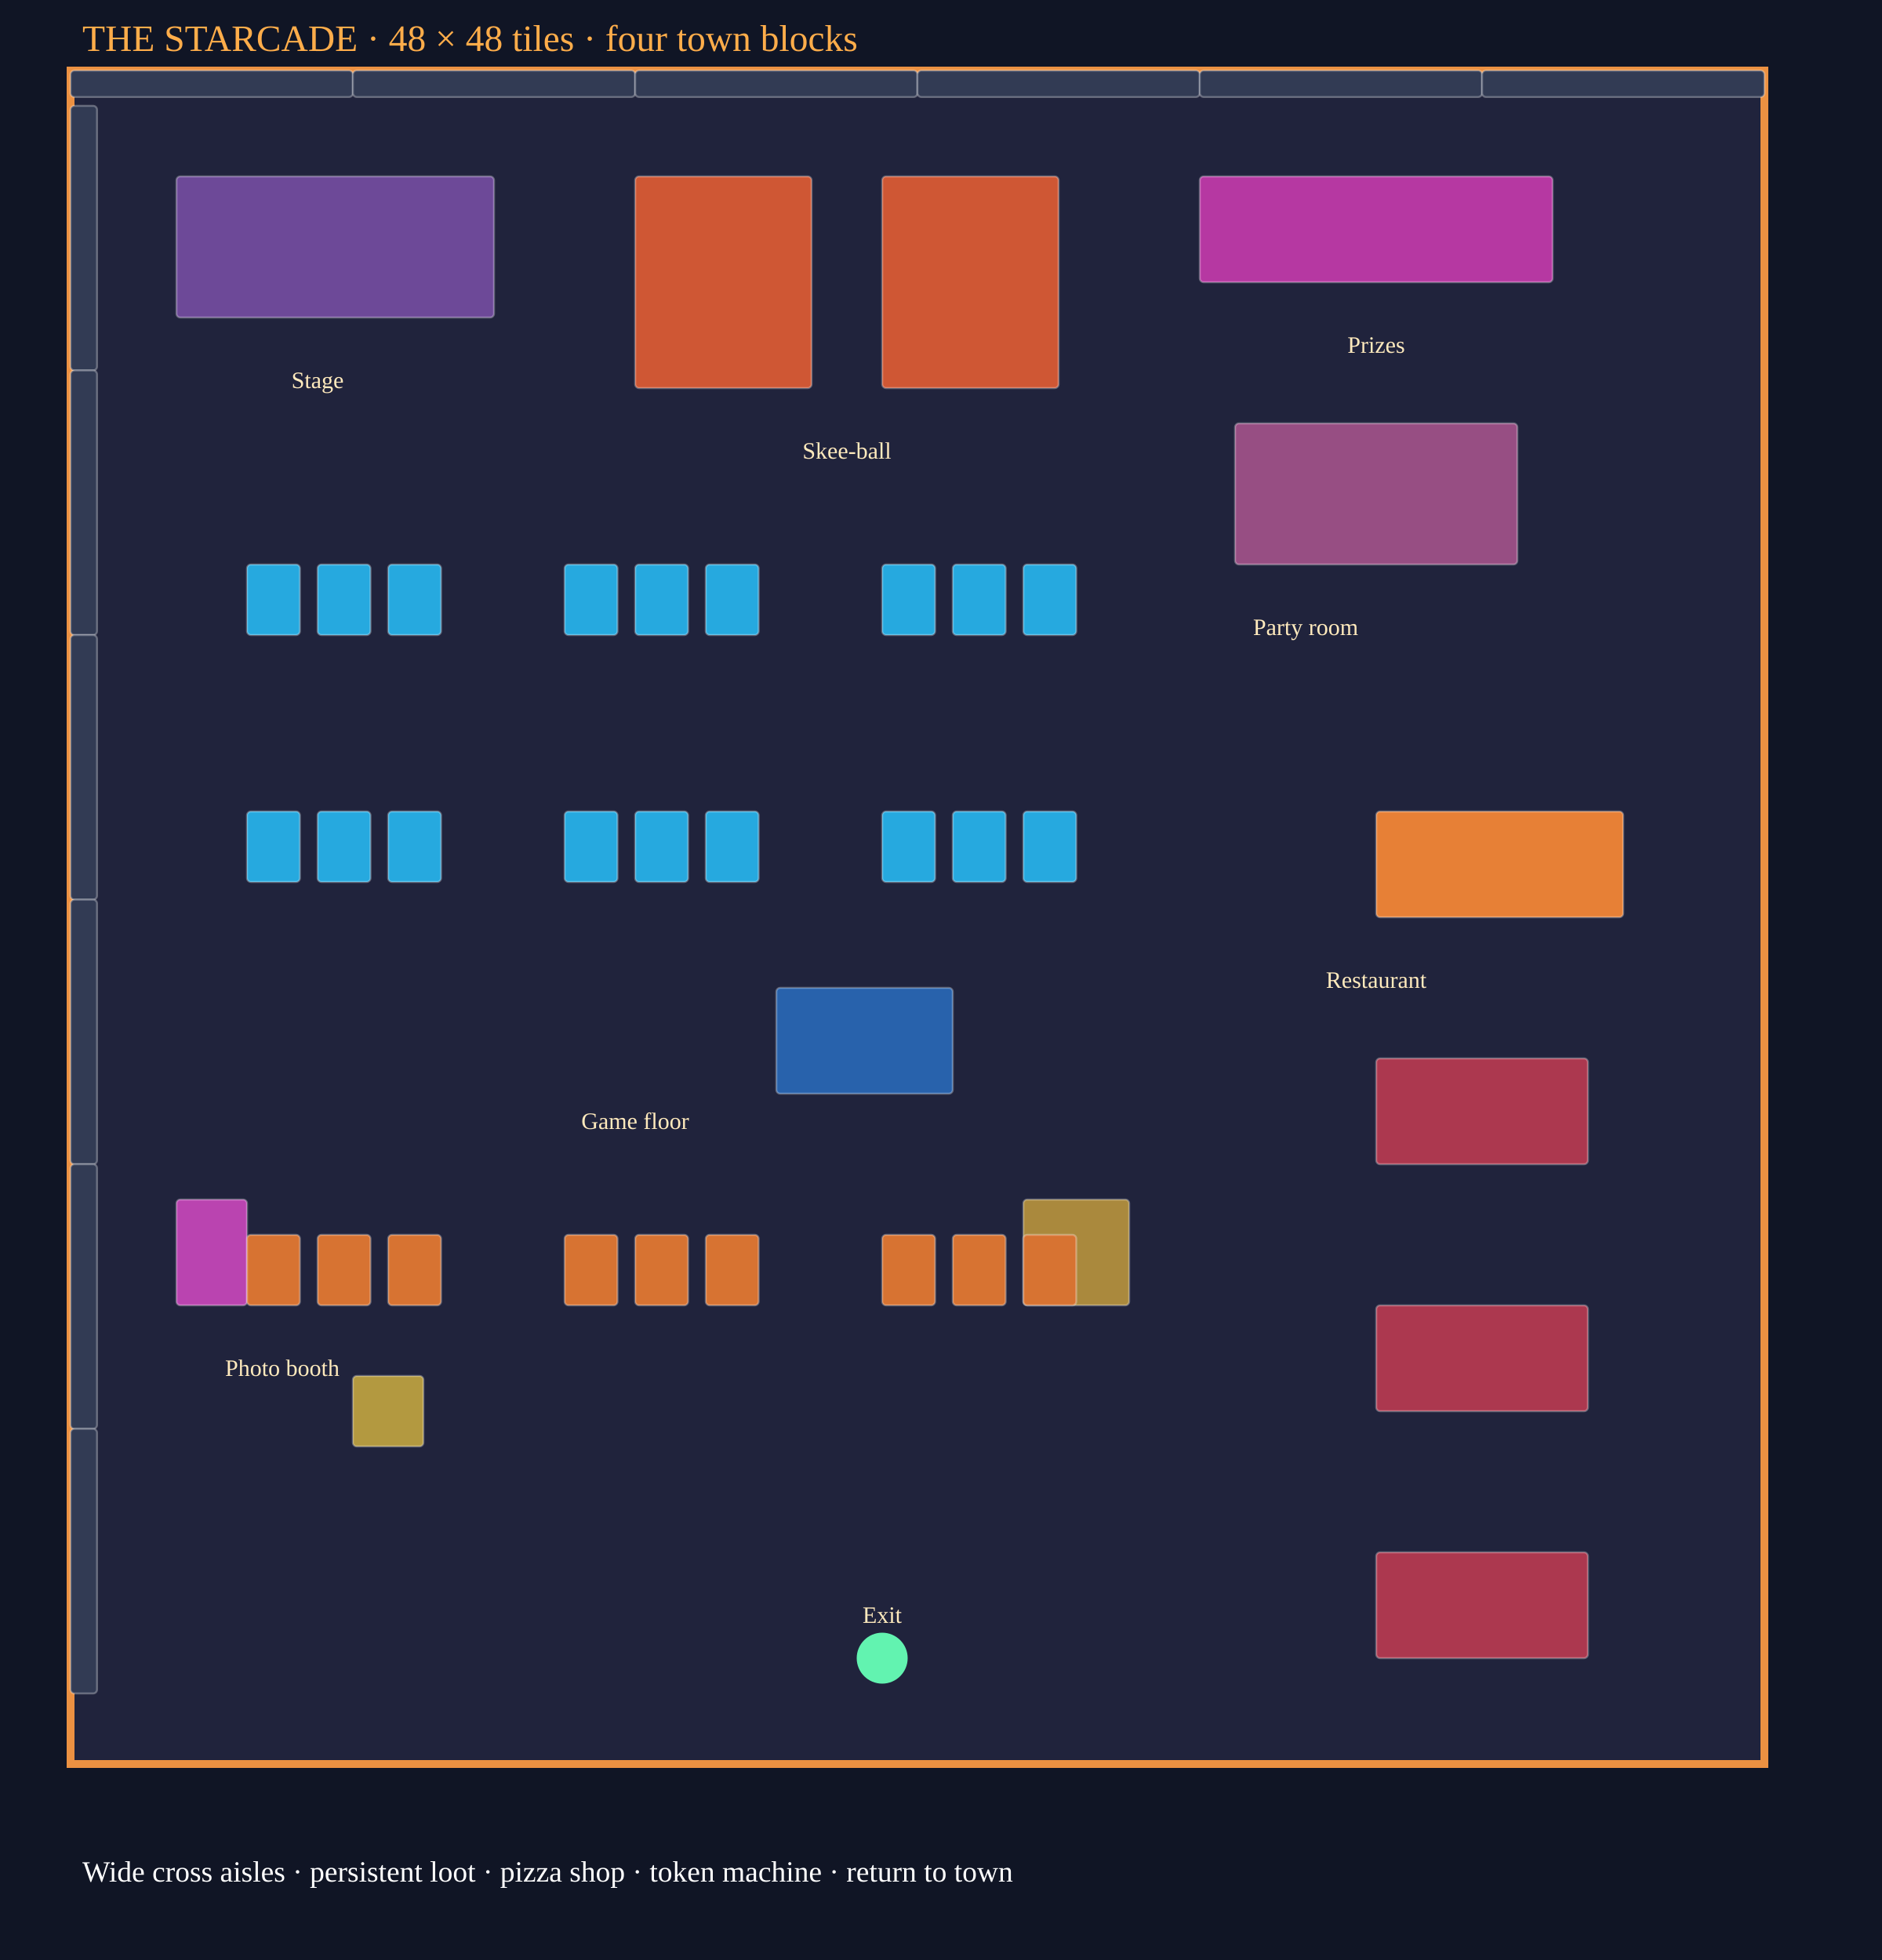
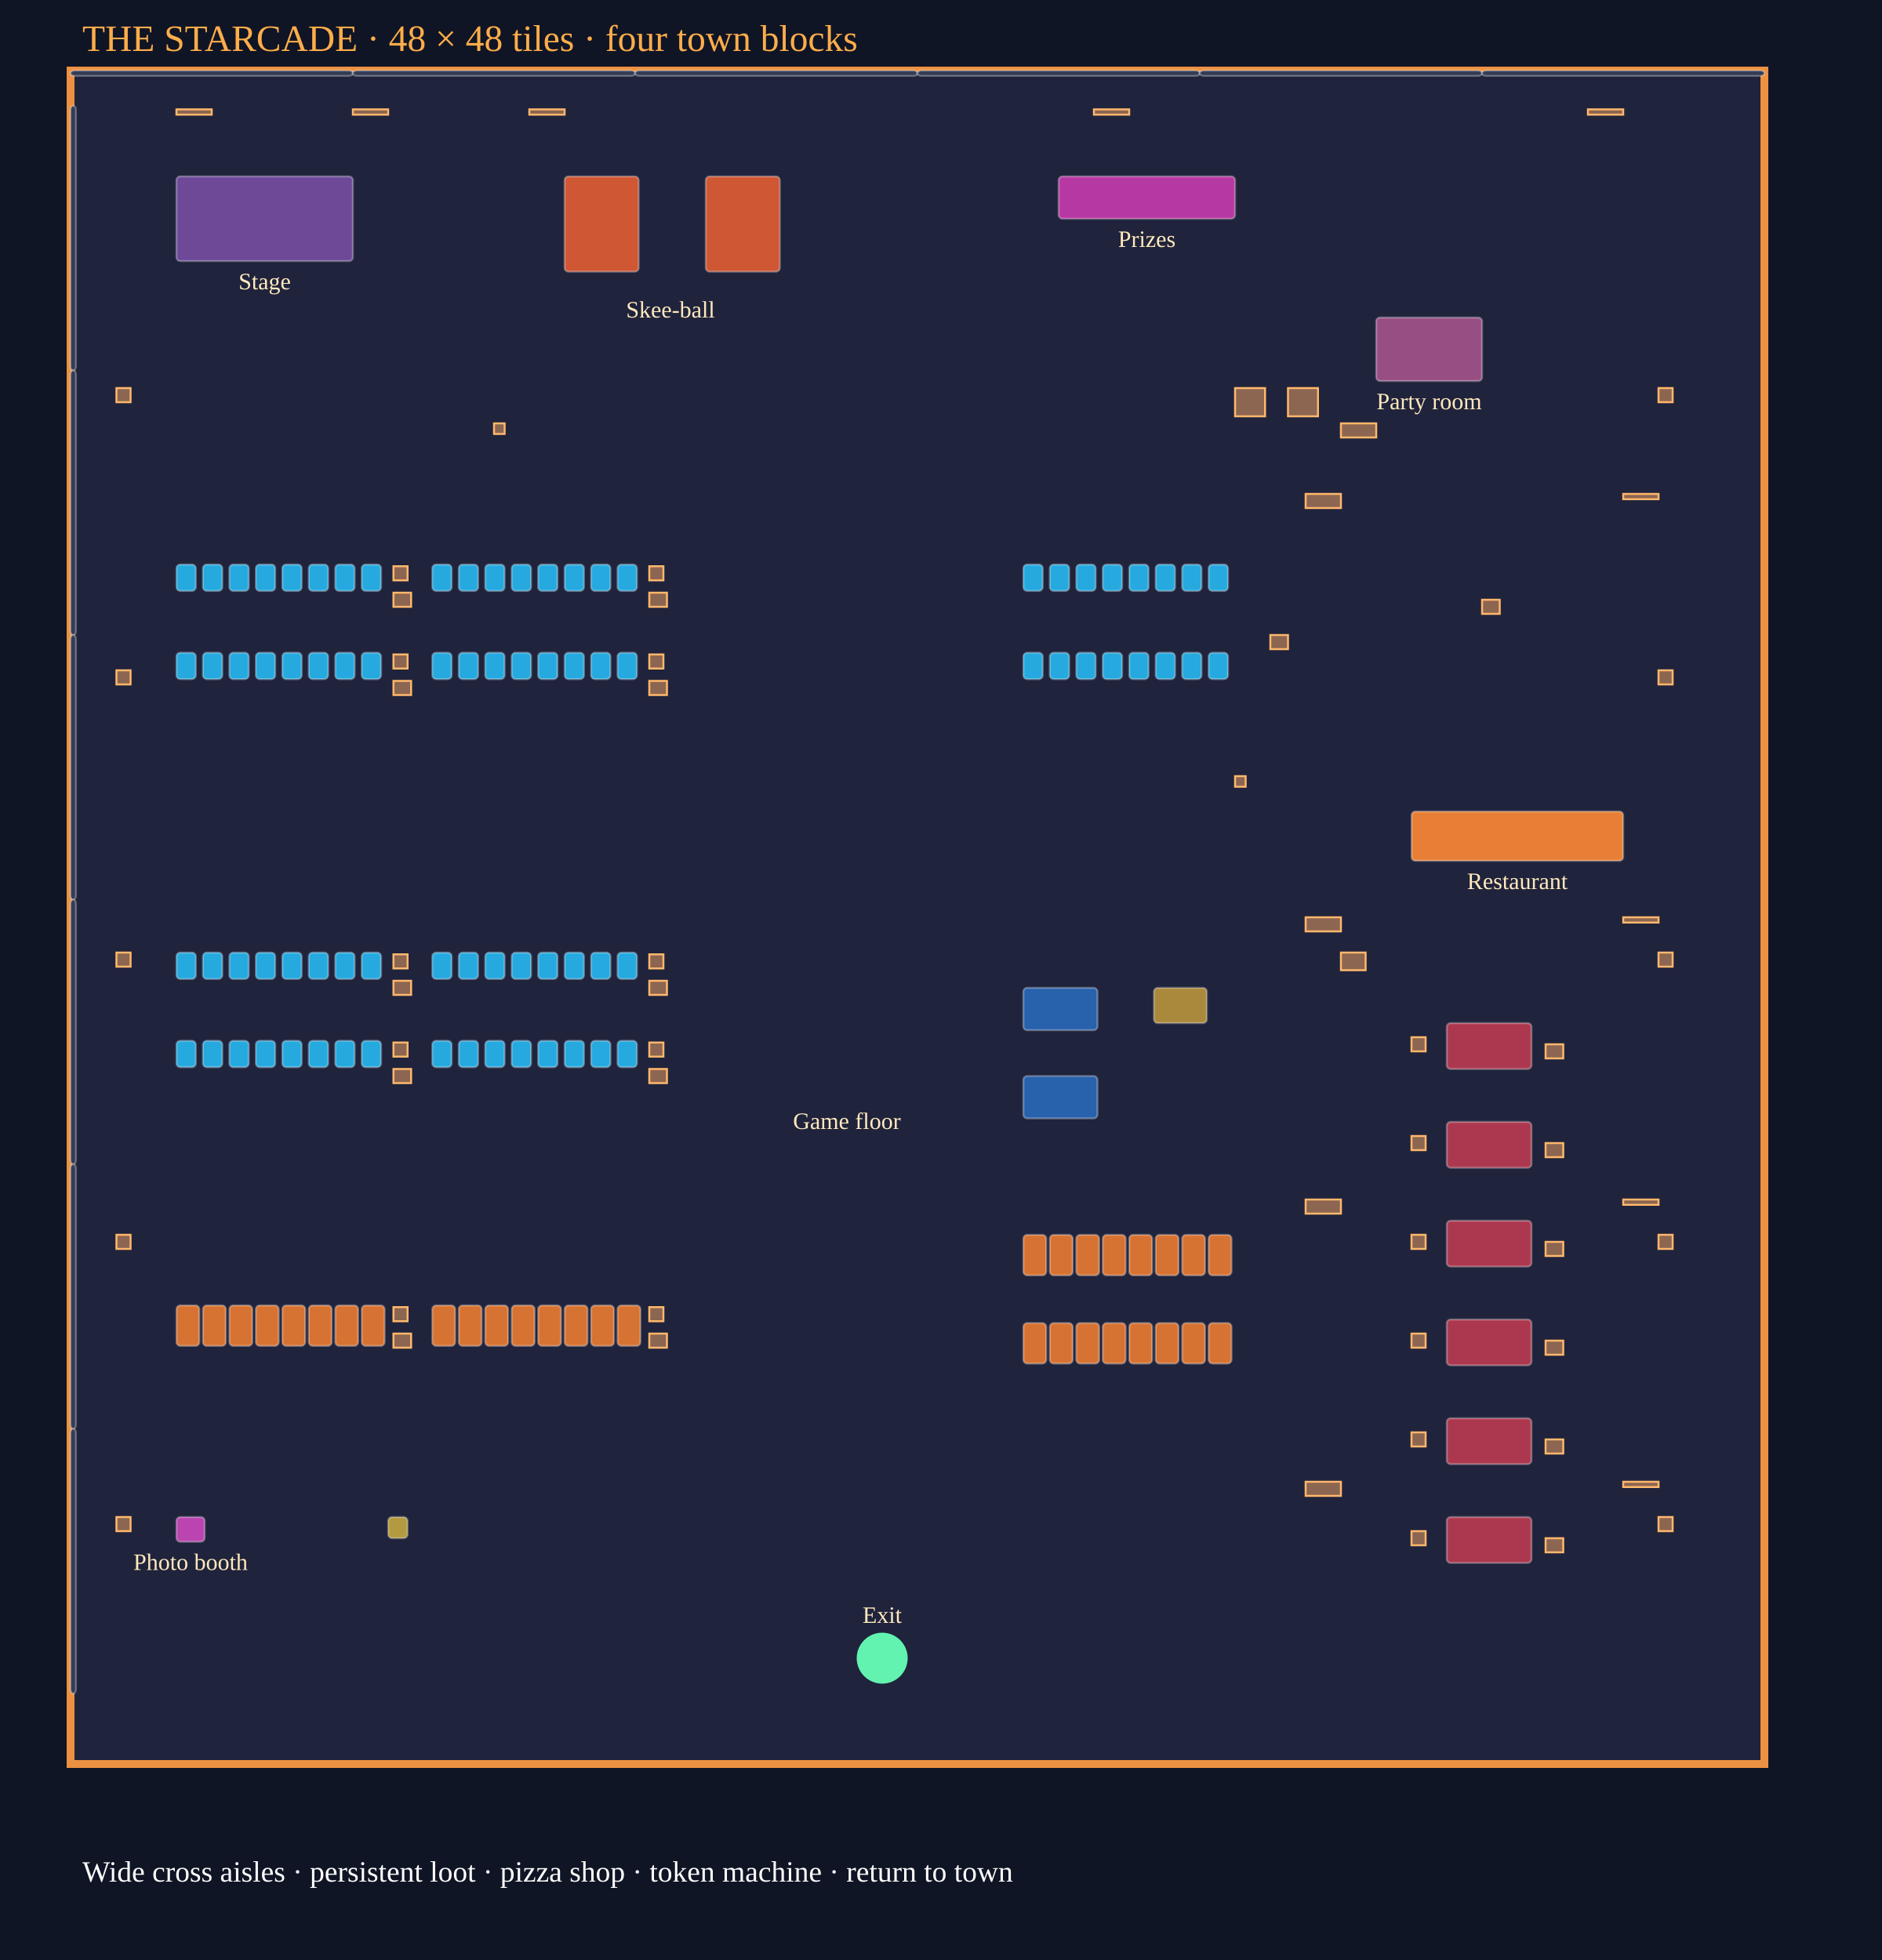
<svg xmlns="http://www.w3.org/2000/svg" width="960" height="1000" viewBox="0 0 960 1000">
  <rect width="960" height="1000" fill="#101525" />
  <text x="42" y="26" fill="#ffad4a" font-size="19">THE STARCADE · 48 × 48 tiles · four town blocks</text>
  <rect x="36" y="36" width="864" height="864" fill="#20233c" stroke="#ec9142" stroke-width="4" />
  <g>
-     <rect x="90" y="90" width="162" height="72" rx="2" fill="#6d4998" stroke="#fff" stroke-opacity=".3" />
-   </g>
-   <g>
-     <rect x="324" y="90" width="90" height="108" rx="2" fill="#cf5734" stroke="#fff" stroke-opacity=".3" />
-   </g>
-   <g>
-     <rect x="450" y="90" width="90" height="108" rx="2" fill="#cf5734" stroke="#fff" stroke-opacity=".3" />
-   </g>
-   <g>
-     <rect x="612" y="90" width="180" height="54" rx="2" fill="#b638a2" stroke="#fff" stroke-opacity=".3" />
-   </g>
-   <g>
-     <rect x="630" y="216" width="144" height="72" rx="2" fill="#974e83" stroke="#fff" stroke-opacity=".3" />
-   </g>
-   <g>
-     <rect x="702" y="414" width="126" height="54" rx="2" fill="#e78036" stroke="#fff" stroke-opacity=".3" />
-   </g>
-   <g>
-     <rect x="90" y="612" width="36" height="54" rx="2" fill="#ba44b0" stroke="#fff" stroke-opacity=".3" />
-   </g>
-   <g>
-     <rect x="180" y="702" width="36" height="36" rx="2" fill="#b39940" stroke="#fff" stroke-opacity=".3" />
-   </g>
-   <g>
-     <rect x="396" y="504" width="90" height="54" rx="2" fill="#2862ac" stroke="#fff" stroke-opacity=".3" />
-   </g>
-   <g>
-     <rect x="522" y="612" width="54" height="54" rx="2" fill="#aa893d" stroke="#fff" stroke-opacity=".3" />
-   </g>
-   <g>
-     <rect x="126" y="288" width="27" height="36" rx="2" fill="#26a9df" stroke="#fff" stroke-opacity=".3" />
-   </g>
-   <g>
-     <rect x="162" y="288" width="27" height="36" rx="2" fill="#26a9df" stroke="#fff" stroke-opacity=".3" />
-   </g>
-   <g>
-     <rect x="198" y="288" width="27" height="36" rx="2" fill="#26a9df" stroke="#fff" stroke-opacity=".3" />
-   </g>
-   <g>
-     <rect x="288" y="288" width="27" height="36" rx="2" fill="#26a9df" stroke="#fff" stroke-opacity=".3" />
-   </g>
-   <g>
-     <rect x="324" y="288" width="27" height="36" rx="2" fill="#26a9df" stroke="#fff" stroke-opacity=".3" />
-   </g>
-   <g>
-     <rect x="360" y="288" width="27" height="36" rx="2" fill="#26a9df" stroke="#fff" stroke-opacity=".3" />
-   </g>
-   <g>
-     <rect x="450" y="288" width="27" height="36" rx="2" fill="#26a9df" stroke="#fff" stroke-opacity=".3" />
-   </g>
-   <g>
-     <rect x="486" y="288" width="27" height="36" rx="2" fill="#26a9df" stroke="#fff" stroke-opacity=".3" />
-   </g>
-   <g>
-     <rect x="522" y="288" width="27" height="36" rx="2" fill="#26a9df" stroke="#fff" stroke-opacity=".3" />
-   </g>
-   <g>
-     <rect x="126" y="414" width="27" height="36" rx="2" fill="#26a9df" stroke="#fff" stroke-opacity=".3" />
-   </g>
-   <g>
-     <rect x="162" y="414" width="27" height="36" rx="2" fill="#26a9df" stroke="#fff" stroke-opacity=".3" />
-   </g>
-   <g>
-     <rect x="198" y="414" width="27" height="36" rx="2" fill="#26a9df" stroke="#fff" stroke-opacity=".3" />
-   </g>
-   <g>
-     <rect x="288" y="414" width="27" height="36" rx="2" fill="#26a9df" stroke="#fff" stroke-opacity=".3" />
-   </g>
-   <g>
-     <rect x="324" y="414" width="27" height="36" rx="2" fill="#26a9df" stroke="#fff" stroke-opacity=".3" />
-   </g>
-   <g>
-     <rect x="360" y="414" width="27" height="36" rx="2" fill="#26a9df" stroke="#fff" stroke-opacity=".3" />
-   </g>
-   <g>
-     <rect x="450" y="414" width="27" height="36" rx="2" fill="#26a9df" stroke="#fff" stroke-opacity=".3" />
-   </g>
-   <g>
-     <rect x="486" y="414" width="27" height="36" rx="2" fill="#26a9df" stroke="#fff" stroke-opacity=".3" />
-   </g>
-   <g>
-     <rect x="522" y="414" width="27" height="36" rx="2" fill="#26a9df" stroke="#fff" stroke-opacity=".3" />
-   </g>
-   <g>
-     <rect x="126" y="630" width="27" height="36" rx="2" fill="#d77332" stroke="#fff" stroke-opacity=".3" />
-   </g>
-   <g>
-     <rect x="162" y="630" width="27" height="36" rx="2" fill="#d77332" stroke="#fff" stroke-opacity=".3" />
-   </g>
-   <g>
-     <rect x="198" y="630" width="27" height="36" rx="2" fill="#d77332" stroke="#fff" stroke-opacity=".3" />
-   </g>
-   <g>
-     <rect x="288" y="630" width="27" height="36" rx="2" fill="#d77332" stroke="#fff" stroke-opacity=".3" />
-   </g>
-   <g>
-     <rect x="324" y="630" width="27" height="36" rx="2" fill="#d77332" stroke="#fff" stroke-opacity=".3" />
-   </g>
-   <g>
-     <rect x="360" y="630" width="27" height="36" rx="2" fill="#d77332" stroke="#fff" stroke-opacity=".3" />
-   </g>
-   <g>
-     <rect x="450" y="630" width="27" height="36" rx="2" fill="#d77332" stroke="#fff" stroke-opacity=".3" />
-   </g>
-   <g>
-     <rect x="486" y="630" width="27" height="36" rx="2" fill="#d77332" stroke="#fff" stroke-opacity=".3" />
-   </g>
-   <g>
-     <rect x="522" y="630" width="27" height="36" rx="2" fill="#d77332" stroke="#fff" stroke-opacity=".3" />
-   </g>
-   <g>
-     <rect x="702" y="540" width="108" height="54" rx="2" fill="#ac384f" stroke="#fff" stroke-opacity=".3" />
-   </g>
-   <g>
-     <rect x="702" y="666" width="108" height="54" rx="2" fill="#ac384f" stroke="#fff" stroke-opacity=".3" />
-   </g>
-   <g>
-     <rect x="702" y="792" width="108" height="54" rx="2" fill="#ac384f" stroke="#fff" stroke-opacity=".3" />
-   </g>
-   <g>
-     <rect x="36" y="36" width="144" height="13.5" rx="2" fill="#323b54" stroke="#fff" stroke-opacity=".3" />
-   </g>
-   <g>
-     <rect x="36" y="54" width="13.5" height="135" rx="2" fill="#323b54" stroke="#fff" stroke-opacity=".3" />
-   </g>
-   <g>
-     <rect x="180" y="36" width="144" height="13.5" rx="2" fill="#323b54" stroke="#fff" stroke-opacity=".3" />
-   </g>
-   <g>
-     <rect x="36" y="189" width="13.5" height="135" rx="2" fill="#323b54" stroke="#fff" stroke-opacity=".3" />
-   </g>
-   <g>
-     <rect x="324" y="36" width="144" height="13.5" rx="2" fill="#323b54" stroke="#fff" stroke-opacity=".3" />
-   </g>
-   <g>
-     <rect x="36" y="324" width="13.5" height="135" rx="2" fill="#323b54" stroke="#fff" stroke-opacity=".3" />
-   </g>
-   <g>
-     <rect x="468" y="36" width="144" height="13.5" rx="2" fill="#323b54" stroke="#fff" stroke-opacity=".3" />
-   </g>
-   <g>
-     <rect x="36" y="459" width="13.5" height="135" rx="2" fill="#323b54" stroke="#fff" stroke-opacity=".3" />
-   </g>
-   <g>
-     <rect x="612" y="36" width="144" height="13.5" rx="2" fill="#323b54" stroke="#fff" stroke-opacity=".3" />
-   </g>
-   <g>
-     <rect x="36" y="594" width="13.5" height="135" rx="2" fill="#323b54" stroke="#fff" stroke-opacity=".3" />
-   </g>
-   <g>
-     <rect x="756" y="36" width="144" height="13.5" rx="2" fill="#323b54" stroke="#fff" stroke-opacity=".3" />
-   </g>
-   <g>
-     <rect x="36" y="729" width="13.5" height="135" rx="2" fill="#323b54" stroke="#fff" stroke-opacity=".3" />
-   </g>
-   <text x="162" y="198" fill="#ffeabd" font-size="12" text-anchor="middle">Stage</text>
-   <text x="432" y="234" fill="#ffeabd" font-size="12" text-anchor="middle">Skee-ball</text>
-   <text x="702" y="180" fill="#ffeabd" font-size="12" text-anchor="middle">Prizes</text>
-   <text x="666" y="324" fill="#ffeabd" font-size="12" text-anchor="middle">Party room</text>
-   <text x="702" y="504" fill="#ffeabd" font-size="12" text-anchor="middle">Restaurant</text>
-   <text x="324" y="576" fill="#ffeabd" font-size="12" text-anchor="middle">Game floor</text>
-   <text x="144" y="702" fill="#ffeabd" font-size="12" text-anchor="middle">Photo booth</text>
+     <rect x="90" y="90" width="90" height="43.2" rx="2" fill="#6d4998" stroke="#fff" stroke-opacity=".3" />
+   </g>
+   <g>
+     <rect x="288" y="90" width="37.8" height="48.6" rx="2" fill="#cf5734" stroke="#fff" stroke-opacity=".3" />
+   </g>
+   <g>
+     <rect x="360" y="90" width="37.8" height="48.6" rx="2" fill="#cf5734" stroke="#fff" stroke-opacity=".3" />
+   </g>
+   <g>
+     <rect x="540" y="90" width="90" height="21.6" rx="2" fill="#b638a2" stroke="#fff" stroke-opacity=".3" />
+   </g>
+   <g>
+     <rect x="702" y="162" width="54" height="32.4" rx="2" fill="#974e83" stroke="#fff" stroke-opacity=".3" />
+   </g>
+   <g>
+     <rect x="720" y="414" width="108" height="25.2" rx="2" fill="#e78036" stroke="#fff" stroke-opacity=".3" />
+   </g>
+   <g>
+     <rect x="90" y="774" width="14.4" height="12.6" rx="2" fill="#ba44b0" stroke="#fff" stroke-opacity=".3" />
+   </g>
+   <g>
+     <rect x="198" y="774" width="9.9" height="10.8" rx="2" fill="#b39940" stroke="#fff" stroke-opacity=".3" />
+   </g>
+   <g>
+     <rect x="522" y="504" width="37.8" height="21.6" rx="2" fill="#2862ac" stroke="#fff" stroke-opacity=".3" />
+   </g>
+   <g>
+     <rect x="522" y="549" width="37.8" height="21.6" rx="2" fill="#2862ac" stroke="#fff" stroke-opacity=".3" />
+   </g>
+   <g>
+     <rect x="588.6" y="504" width="27" height="18" rx="2" fill="#aa893d" stroke="#fff" stroke-opacity=".3" />
+   </g>
+   <g>
+     <rect x="90" y="288" width="9.9" height="13.5" rx="2" fill="#26a9df" stroke="#fff" stroke-opacity=".3" />
+   </g>
+   <g>
+     <rect x="103.5" y="288" width="9.9" height="13.5" rx="2" fill="#26a9df" stroke="#fff" stroke-opacity=".3" />
+   </g>
+   <g>
+     <rect x="117" y="288" width="9.9" height="13.5" rx="2" fill="#26a9df" stroke="#fff" stroke-opacity=".3" />
+   </g>
+   <g>
+     <rect x="130.5" y="288" width="9.9" height="13.5" rx="2" fill="#26a9df" stroke="#fff" stroke-opacity=".3" />
+   </g>
+   <g>
+     <rect x="144" y="288" width="9.9" height="13.5" rx="2" fill="#26a9df" stroke="#fff" stroke-opacity=".3" />
+   </g>
+   <g>
+     <rect x="157.5" y="288" width="9.9" height="13.5" rx="2" fill="#26a9df" stroke="#fff" stroke-opacity=".3" />
+   </g>
+   <g>
+     <rect x="171" y="288" width="9.9" height="13.5" rx="2" fill="#26a9df" stroke="#fff" stroke-opacity=".3" />
+   </g>
+   <g>
+     <rect x="184.5" y="288" width="9.9" height="13.5" rx="2" fill="#26a9df" stroke="#fff" stroke-opacity=".3" />
+   </g>
+   <g>
+     <rect x="220.5" y="288" width="9.9" height="13.5" rx="2" fill="#26a9df" stroke="#fff" stroke-opacity=".3" />
+   </g>
+   <g>
+     <rect x="234" y="288" width="9.9" height="13.5" rx="2" fill="#26a9df" stroke="#fff" stroke-opacity=".3" />
+   </g>
+   <g>
+     <rect x="247.5" y="288" width="9.9" height="13.5" rx="2" fill="#26a9df" stroke="#fff" stroke-opacity=".3" />
+   </g>
+   <g>
+     <rect x="261" y="288" width="9.9" height="13.5" rx="2" fill="#26a9df" stroke="#fff" stroke-opacity=".3" />
+   </g>
+   <g>
+     <rect x="274.5" y="288" width="9.9" height="13.5" rx="2" fill="#26a9df" stroke="#fff" stroke-opacity=".3" />
+   </g>
+   <g>
+     <rect x="288" y="288" width="9.9" height="13.5" rx="2" fill="#26a9df" stroke="#fff" stroke-opacity=".3" />
+   </g>
+   <g>
+     <rect x="301.5" y="288" width="9.9" height="13.5" rx="2" fill="#26a9df" stroke="#fff" stroke-opacity=".3" />
+   </g>
+   <g>
+     <rect x="315" y="288" width="9.9" height="13.5" rx="2" fill="#26a9df" stroke="#fff" stroke-opacity=".3" />
+   </g>
+   <g>
+     <rect x="90" y="333" width="9.9" height="13.5" rx="2" fill="#26a9df" stroke="#fff" stroke-opacity=".3" />
+   </g>
+   <g>
+     <rect x="103.5" y="333" width="9.9" height="13.5" rx="2" fill="#26a9df" stroke="#fff" stroke-opacity=".3" />
+   </g>
+   <g>
+     <rect x="117" y="333" width="9.9" height="13.5" rx="2" fill="#26a9df" stroke="#fff" stroke-opacity=".3" />
+   </g>
+   <g>
+     <rect x="130.5" y="333" width="9.9" height="13.5" rx="2" fill="#26a9df" stroke="#fff" stroke-opacity=".3" />
+   </g>
+   <g>
+     <rect x="144" y="333" width="9.9" height="13.5" rx="2" fill="#26a9df" stroke="#fff" stroke-opacity=".3" />
+   </g>
+   <g>
+     <rect x="157.5" y="333" width="9.9" height="13.5" rx="2" fill="#26a9df" stroke="#fff" stroke-opacity=".3" />
+   </g>
+   <g>
+     <rect x="171" y="333" width="9.9" height="13.5" rx="2" fill="#26a9df" stroke="#fff" stroke-opacity=".3" />
+   </g>
+   <g>
+     <rect x="184.5" y="333" width="9.9" height="13.5" rx="2" fill="#26a9df" stroke="#fff" stroke-opacity=".3" />
+   </g>
+   <g>
+     <rect x="220.5" y="333" width="9.9" height="13.5" rx="2" fill="#26a9df" stroke="#fff" stroke-opacity=".3" />
+   </g>
+   <g>
+     <rect x="234" y="333" width="9.9" height="13.5" rx="2" fill="#26a9df" stroke="#fff" stroke-opacity=".3" />
+   </g>
+   <g>
+     <rect x="247.5" y="333" width="9.9" height="13.5" rx="2" fill="#26a9df" stroke="#fff" stroke-opacity=".3" />
+   </g>
+   <g>
+     <rect x="261" y="333" width="9.9" height="13.5" rx="2" fill="#26a9df" stroke="#fff" stroke-opacity=".3" />
+   </g>
+   <g>
+     <rect x="274.5" y="333" width="9.9" height="13.5" rx="2" fill="#26a9df" stroke="#fff" stroke-opacity=".3" />
+   </g>
+   <g>
+     <rect x="288" y="333" width="9.9" height="13.5" rx="2" fill="#26a9df" stroke="#fff" stroke-opacity=".3" />
+   </g>
+   <g>
+     <rect x="301.5" y="333" width="9.9" height="13.5" rx="2" fill="#26a9df" stroke="#fff" stroke-opacity=".3" />
+   </g>
+   <g>
+     <rect x="315" y="333" width="9.9" height="13.5" rx="2" fill="#26a9df" stroke="#fff" stroke-opacity=".3" />
+   </g>
+   <g>
+     <rect x="90" y="486" width="9.9" height="13.5" rx="2" fill="#26a9df" stroke="#fff" stroke-opacity=".3" />
+   </g>
+   <g>
+     <rect x="103.5" y="486" width="9.9" height="13.5" rx="2" fill="#26a9df" stroke="#fff" stroke-opacity=".3" />
+   </g>
+   <g>
+     <rect x="117" y="486" width="9.9" height="13.5" rx="2" fill="#26a9df" stroke="#fff" stroke-opacity=".3" />
+   </g>
+   <g>
+     <rect x="130.5" y="486" width="9.9" height="13.5" rx="2" fill="#26a9df" stroke="#fff" stroke-opacity=".3" />
+   </g>
+   <g>
+     <rect x="144" y="486" width="9.9" height="13.5" rx="2" fill="#26a9df" stroke="#fff" stroke-opacity=".3" />
+   </g>
+   <g>
+     <rect x="157.5" y="486" width="9.9" height="13.5" rx="2" fill="#26a9df" stroke="#fff" stroke-opacity=".3" />
+   </g>
+   <g>
+     <rect x="171" y="486" width="9.9" height="13.5" rx="2" fill="#26a9df" stroke="#fff" stroke-opacity=".3" />
+   </g>
+   <g>
+     <rect x="184.5" y="486" width="9.9" height="13.5" rx="2" fill="#26a9df" stroke="#fff" stroke-opacity=".3" />
+   </g>
+   <g>
+     <rect x="220.5" y="486" width="9.9" height="13.5" rx="2" fill="#26a9df" stroke="#fff" stroke-opacity=".3" />
+   </g>
+   <g>
+     <rect x="234" y="486" width="9.9" height="13.5" rx="2" fill="#26a9df" stroke="#fff" stroke-opacity=".3" />
+   </g>
+   <g>
+     <rect x="247.5" y="486" width="9.9" height="13.5" rx="2" fill="#26a9df" stroke="#fff" stroke-opacity=".3" />
+   </g>
+   <g>
+     <rect x="261" y="486" width="9.9" height="13.5" rx="2" fill="#26a9df" stroke="#fff" stroke-opacity=".3" />
+   </g>
+   <g>
+     <rect x="274.5" y="486" width="9.9" height="13.5" rx="2" fill="#26a9df" stroke="#fff" stroke-opacity=".3" />
+   </g>
+   <g>
+     <rect x="288" y="486" width="9.9" height="13.5" rx="2" fill="#26a9df" stroke="#fff" stroke-opacity=".3" />
+   </g>
+   <g>
+     <rect x="301.5" y="486" width="9.9" height="13.5" rx="2" fill="#26a9df" stroke="#fff" stroke-opacity=".3" />
+   </g>
+   <g>
+     <rect x="315" y="486" width="9.9" height="13.5" rx="2" fill="#26a9df" stroke="#fff" stroke-opacity=".3" />
+   </g>
+   <g>
+     <rect x="90" y="531" width="9.9" height="13.5" rx="2" fill="#26a9df" stroke="#fff" stroke-opacity=".3" />
+   </g>
+   <g>
+     <rect x="103.5" y="531" width="9.9" height="13.5" rx="2" fill="#26a9df" stroke="#fff" stroke-opacity=".3" />
+   </g>
+   <g>
+     <rect x="117" y="531" width="9.9" height="13.5" rx="2" fill="#26a9df" stroke="#fff" stroke-opacity=".3" />
+   </g>
+   <g>
+     <rect x="130.5" y="531" width="9.9" height="13.5" rx="2" fill="#26a9df" stroke="#fff" stroke-opacity=".3" />
+   </g>
+   <g>
+     <rect x="144" y="531" width="9.9" height="13.5" rx="2" fill="#26a9df" stroke="#fff" stroke-opacity=".3" />
+   </g>
+   <g>
+     <rect x="157.5" y="531" width="9.9" height="13.5" rx="2" fill="#26a9df" stroke="#fff" stroke-opacity=".3" />
+   </g>
+   <g>
+     <rect x="171" y="531" width="9.9" height="13.5" rx="2" fill="#26a9df" stroke="#fff" stroke-opacity=".3" />
+   </g>
+   <g>
+     <rect x="184.5" y="531" width="9.9" height="13.5" rx="2" fill="#26a9df" stroke="#fff" stroke-opacity=".3" />
+   </g>
+   <g>
+     <rect x="220.5" y="531" width="9.9" height="13.5" rx="2" fill="#26a9df" stroke="#fff" stroke-opacity=".3" />
+   </g>
+   <g>
+     <rect x="234" y="531" width="9.9" height="13.5" rx="2" fill="#26a9df" stroke="#fff" stroke-opacity=".3" />
+   </g>
+   <g>
+     <rect x="247.5" y="531" width="9.9" height="13.5" rx="2" fill="#26a9df" stroke="#fff" stroke-opacity=".3" />
+   </g>
+   <g>
+     <rect x="261" y="531" width="9.9" height="13.5" rx="2" fill="#26a9df" stroke="#fff" stroke-opacity=".3" />
+   </g>
+   <g>
+     <rect x="274.5" y="531" width="9.9" height="13.5" rx="2" fill="#26a9df" stroke="#fff" stroke-opacity=".3" />
+   </g>
+   <g>
+     <rect x="288" y="531" width="9.9" height="13.5" rx="2" fill="#26a9df" stroke="#fff" stroke-opacity=".3" />
+   </g>
+   <g>
+     <rect x="301.5" y="531" width="9.9" height="13.5" rx="2" fill="#26a9df" stroke="#fff" stroke-opacity=".3" />
+   </g>
+   <g>
+     <rect x="315" y="531" width="9.9" height="13.5" rx="2" fill="#26a9df" stroke="#fff" stroke-opacity=".3" />
+   </g>
+   <g>
+     <rect x="90" y="666" width="11.7" height="20.7" rx="2" fill="#d77332" stroke="#fff" stroke-opacity=".3" />
+   </g>
+   <g>
+     <rect x="103.5" y="666" width="11.7" height="20.7" rx="2" fill="#d77332" stroke="#fff" stroke-opacity=".3" />
+   </g>
+   <g>
+     <rect x="117" y="666" width="11.7" height="20.7" rx="2" fill="#d77332" stroke="#fff" stroke-opacity=".3" />
+   </g>
+   <g>
+     <rect x="130.5" y="666" width="11.7" height="20.7" rx="2" fill="#d77332" stroke="#fff" stroke-opacity=".3" />
+   </g>
+   <g>
+     <rect x="144" y="666" width="11.7" height="20.7" rx="2" fill="#d77332" stroke="#fff" stroke-opacity=".3" />
+   </g>
+   <g>
+     <rect x="157.5" y="666" width="11.7" height="20.7" rx="2" fill="#d77332" stroke="#fff" stroke-opacity=".3" />
+   </g>
+   <g>
+     <rect x="171" y="666" width="11.7" height="20.7" rx="2" fill="#d77332" stroke="#fff" stroke-opacity=".3" />
+   </g>
+   <g>
+     <rect x="184.5" y="666" width="11.7" height="20.7" rx="2" fill="#d77332" stroke="#fff" stroke-opacity=".3" />
+   </g>
+   <g>
+     <rect x="220.5" y="666" width="11.7" height="20.7" rx="2" fill="#d77332" stroke="#fff" stroke-opacity=".3" />
+   </g>
+   <g>
+     <rect x="234" y="666" width="11.7" height="20.7" rx="2" fill="#d77332" stroke="#fff" stroke-opacity=".3" />
+   </g>
+   <g>
+     <rect x="247.5" y="666" width="11.7" height="20.7" rx="2" fill="#d77332" stroke="#fff" stroke-opacity=".3" />
+   </g>
+   <g>
+     <rect x="261" y="666" width="11.7" height="20.7" rx="2" fill="#d77332" stroke="#fff" stroke-opacity=".3" />
+   </g>
+   <g>
+     <rect x="274.5" y="666" width="11.7" height="20.7" rx="2" fill="#d77332" stroke="#fff" stroke-opacity=".3" />
+   </g>
+   <g>
+     <rect x="288" y="666" width="11.7" height="20.7" rx="2" fill="#d77332" stroke="#fff" stroke-opacity=".3" />
+   </g>
+   <g>
+     <rect x="301.5" y="666" width="11.7" height="20.7" rx="2" fill="#d77332" stroke="#fff" stroke-opacity=".3" />
+   </g>
+   <g>
+     <rect x="315" y="666" width="11.7" height="20.7" rx="2" fill="#d77332" stroke="#fff" stroke-opacity=".3" />
+   </g>
+   <g>
+     <rect x="522" y="288" width="9.9" height="13.5" rx="2" fill="#26a9df" stroke="#fff" stroke-opacity=".3" />
+   </g>
+   <g>
+     <rect x="535.5" y="288" width="9.9" height="13.5" rx="2" fill="#26a9df" stroke="#fff" stroke-opacity=".3" />
+   </g>
+   <g>
+     <rect x="549" y="288" width="9.9" height="13.5" rx="2" fill="#26a9df" stroke="#fff" stroke-opacity=".3" />
+   </g>
+   <g>
+     <rect x="562.5" y="288" width="9.9" height="13.5" rx="2" fill="#26a9df" stroke="#fff" stroke-opacity=".3" />
+   </g>
+   <g>
+     <rect x="576" y="288" width="9.9" height="13.5" rx="2" fill="#26a9df" stroke="#fff" stroke-opacity=".3" />
+   </g>
+   <g>
+     <rect x="589.5" y="288" width="9.9" height="13.5" rx="2" fill="#26a9df" stroke="#fff" stroke-opacity=".3" />
+   </g>
+   <g>
+     <rect x="603" y="288" width="9.9" height="13.5" rx="2" fill="#26a9df" stroke="#fff" stroke-opacity=".3" />
+   </g>
+   <g>
+     <rect x="616.5" y="288" width="9.9" height="13.5" rx="2" fill="#26a9df" stroke="#fff" stroke-opacity=".3" />
+   </g>
+   <g>
+     <rect x="522" y="333" width="9.9" height="13.5" rx="2" fill="#26a9df" stroke="#fff" stroke-opacity=".3" />
+   </g>
+   <g>
+     <rect x="535.5" y="333" width="9.9" height="13.5" rx="2" fill="#26a9df" stroke="#fff" stroke-opacity=".3" />
+   </g>
+   <g>
+     <rect x="549" y="333" width="9.9" height="13.5" rx="2" fill="#26a9df" stroke="#fff" stroke-opacity=".3" />
+   </g>
+   <g>
+     <rect x="562.5" y="333" width="9.9" height="13.5" rx="2" fill="#26a9df" stroke="#fff" stroke-opacity=".3" />
+   </g>
+   <g>
+     <rect x="576" y="333" width="9.9" height="13.5" rx="2" fill="#26a9df" stroke="#fff" stroke-opacity=".3" />
+   </g>
+   <g>
+     <rect x="589.5" y="333" width="9.9" height="13.5" rx="2" fill="#26a9df" stroke="#fff" stroke-opacity=".3" />
+   </g>
+   <g>
+     <rect x="603" y="333" width="9.9" height="13.5" rx="2" fill="#26a9df" stroke="#fff" stroke-opacity=".3" />
+   </g>
+   <g>
+     <rect x="616.5" y="333" width="9.9" height="13.5" rx="2" fill="#26a9df" stroke="#fff" stroke-opacity=".3" />
+   </g>
+   <g>
+     <rect x="522" y="630" width="11.7" height="20.7" rx="2" fill="#d77332" stroke="#fff" stroke-opacity=".3" />
+   </g>
+   <g>
+     <rect x="535.5" y="630" width="11.7" height="20.7" rx="2" fill="#d77332" stroke="#fff" stroke-opacity=".3" />
+   </g>
+   <g>
+     <rect x="549" y="630" width="11.7" height="20.7" rx="2" fill="#d77332" stroke="#fff" stroke-opacity=".3" />
+   </g>
+   <g>
+     <rect x="562.5" y="630" width="11.7" height="20.7" rx="2" fill="#d77332" stroke="#fff" stroke-opacity=".3" />
+   </g>
+   <g>
+     <rect x="576" y="630" width="11.7" height="20.7" rx="2" fill="#d77332" stroke="#fff" stroke-opacity=".3" />
+   </g>
+   <g>
+     <rect x="589.5" y="630" width="11.7" height="20.7" rx="2" fill="#d77332" stroke="#fff" stroke-opacity=".3" />
+   </g>
+   <g>
+     <rect x="603" y="630" width="11.7" height="20.7" rx="2" fill="#d77332" stroke="#fff" stroke-opacity=".3" />
+   </g>
+   <g>
+     <rect x="616.5" y="630" width="11.7" height="20.7" rx="2" fill="#d77332" stroke="#fff" stroke-opacity=".3" />
+   </g>
+   <g>
+     <rect x="522" y="675" width="11.7" height="20.7" rx="2" fill="#d77332" stroke="#fff" stroke-opacity=".3" />
+   </g>
+   <g>
+     <rect x="535.5" y="675" width="11.7" height="20.7" rx="2" fill="#d77332" stroke="#fff" stroke-opacity=".3" />
+   </g>
+   <g>
+     <rect x="549" y="675" width="11.7" height="20.7" rx="2" fill="#d77332" stroke="#fff" stroke-opacity=".3" />
+   </g>
+   <g>
+     <rect x="562.5" y="675" width="11.7" height="20.7" rx="2" fill="#d77332" stroke="#fff" stroke-opacity=".3" />
+   </g>
+   <g>
+     <rect x="576" y="675" width="11.7" height="20.7" rx="2" fill="#d77332" stroke="#fff" stroke-opacity=".3" />
+   </g>
+   <g>
+     <rect x="589.5" y="675" width="11.7" height="20.7" rx="2" fill="#d77332" stroke="#fff" stroke-opacity=".3" />
+   </g>
+   <g>
+     <rect x="603" y="675" width="11.7" height="20.7" rx="2" fill="#d77332" stroke="#fff" stroke-opacity=".3" />
+   </g>
+   <g>
+     <rect x="616.5" y="675" width="11.7" height="20.7" rx="2" fill="#d77332" stroke="#fff" stroke-opacity=".3" />
+   </g>
+   <g>
+     <rect x="738" y="522" width="43.2" height="23.4" rx="2" fill="#ac384f" stroke="#fff" stroke-opacity=".3" />
+   </g>
+   <g>
+     <rect x="738" y="572.4" width="43.2" height="23.4" rx="2" fill="#ac384f" stroke="#fff" stroke-opacity=".3" />
+   </g>
+   <g>
+     <rect x="738" y="622.8" width="43.2" height="23.4" rx="2" fill="#ac384f" stroke="#fff" stroke-opacity=".3" />
+   </g>
+   <g>
+     <rect x="738" y="673.2" width="43.2" height="23.4" rx="2" fill="#ac384f" stroke="#fff" stroke-opacity=".3" />
+   </g>
+   <g>
+     <rect x="738" y="723.6" width="43.2" height="23.4" rx="2" fill="#ac384f" stroke="#fff" stroke-opacity=".3" />
+   </g>
+   <g>
+     <rect x="738" y="774" width="43.2" height="23.4" rx="2" fill="#ac384f" stroke="#fff" stroke-opacity=".3" />
+   </g>
+   <g>
+     <rect x="36" y="36" width="144" height="2.7" rx="2" fill="#323b54" stroke="#fff" stroke-opacity=".3" />
+   </g>
+   <g>
+     <rect x="36" y="54" width="2.7" height="135" rx="2" fill="#323b54" stroke="#fff" stroke-opacity=".3" />
+   </g>
+   <g>
+     <rect x="180" y="36" width="144" height="2.7" rx="2" fill="#323b54" stroke="#fff" stroke-opacity=".3" />
+   </g>
+   <g>
+     <rect x="36" y="189" width="2.7" height="135" rx="2" fill="#323b54" stroke="#fff" stroke-opacity=".3" />
+   </g>
+   <g>
+     <rect x="324" y="36" width="144" height="2.7" rx="2" fill="#323b54" stroke="#fff" stroke-opacity=".3" />
+   </g>
+   <g>
+     <rect x="36" y="324" width="2.7" height="135" rx="2" fill="#323b54" stroke="#fff" stroke-opacity=".3" />
+   </g>
+   <g>
+     <rect x="468" y="36" width="144" height="2.7" rx="2" fill="#323b54" stroke="#fff" stroke-opacity=".3" />
+   </g>
+   <g>
+     <rect x="36" y="459" width="2.7" height="135" rx="2" fill="#323b54" stroke="#fff" stroke-opacity=".3" />
+   </g>
+   <g>
+     <rect x="612" y="36" width="144" height="2.7" rx="2" fill="#323b54" stroke="#fff" stroke-opacity=".3" />
+   </g>
+   <g>
+     <rect x="36" y="594" width="2.7" height="135" rx="2" fill="#323b54" stroke="#fff" stroke-opacity=".3" />
+   </g>
+   <g>
+     <rect x="756" y="36" width="144" height="2.7" rx="2" fill="#323b54" stroke="#fff" stroke-opacity=".3" />
+   </g>
+   <g>
+     <rect x="36" y="729" width="2.7" height="135" rx="2" fill="#323b54" stroke="#fff" stroke-opacity=".3" />
+   </g>
+   <g>
+     <rect x="630" y="198" width="15.3" height="14.4" fill="#8d6651" stroke="#ffb86c" />
+   </g>
+   <g>
+     <rect x="657" y="198" width="15.3" height="14.4" fill="#8d6651" stroke="#ffb86c" />
+   </g>
+   <g>
+     <rect x="684" y="486" width="12.6" height="9" fill="#8d6651" stroke="#ffb86c" />
+   </g>
+   <g>
+     <rect x="684" y="216" width="18" height="7.2" fill="#8d6651" stroke="#ffb86c" />
+   </g>
+   <g>
+     <rect x="630" y="396" width="5.4" height="5.4" fill="#8d6651" stroke="#ffb86c" />
+   </g>
+   <g>
+     <rect x="252" y="216" width="5.4" height="5.4" fill="#8d6651" stroke="#ffb86c" />
+   </g>
+   <g>
+     <rect x="648" y="324" width="9" height="7.2" fill="#8d6651" stroke="#ffb86c" />
+   </g>
+   <g>
+     <rect x="756" y="306" width="9" height="7.2" fill="#8d6651" stroke="#ffb86c" />
+   </g>
+   <g>
+     <rect x="90" y="55.8" width="18" height="2.7" fill="#8d6651" stroke="#ffb86c" />
+   </g>
+   <g>
+     <rect x="180" y="55.8" width="18" height="2.7" fill="#8d6651" stroke="#ffb86c" />
+   </g>
+   <g>
+     <rect x="270" y="55.8" width="18" height="2.7" fill="#8d6651" stroke="#ffb86c" />
+   </g>
+   <g>
+     <rect x="558" y="55.8" width="18" height="2.7" fill="#8d6651" stroke="#ffb86c" />
+   </g>
+   <g>
+     <rect x="810" y="55.8" width="18" height="2.7" fill="#8d6651" stroke="#ffb86c" />
+   </g>
+   <g>
+     <rect x="59.4" y="198" width="7.2" height="7.2" fill="#8d6651" stroke="#ffb86c" />
+   </g>
+   <g>
+     <rect x="846" y="198" width="7.2" height="7.2" fill="#8d6651" stroke="#ffb86c" />
+   </g>
+   <g>
+     <rect x="59.4" y="342" width="7.2" height="7.2" fill="#8d6651" stroke="#ffb86c" />
+   </g>
+   <g>
+     <rect x="846" y="342" width="7.2" height="7.2" fill="#8d6651" stroke="#ffb86c" />
+   </g>
+   <g>
+     <rect x="59.4" y="486" width="7.2" height="7.2" fill="#8d6651" stroke="#ffb86c" />
+   </g>
+   <g>
+     <rect x="846" y="486" width="7.2" height="7.2" fill="#8d6651" stroke="#ffb86c" />
+   </g>
+   <g>
+     <rect x="59.4" y="630" width="7.2" height="7.2" fill="#8d6651" stroke="#ffb86c" />
+   </g>
+   <g>
+     <rect x="846" y="630" width="7.2" height="7.2" fill="#8d6651" stroke="#ffb86c" />
+   </g>
+   <g>
+     <rect x="59.4" y="774" width="7.2" height="7.2" fill="#8d6651" stroke="#ffb86c" />
+   </g>
+   <g>
+     <rect x="846" y="774" width="7.2" height="7.2" fill="#8d6651" stroke="#ffb86c" />
+   </g>
+   <g>
+     <rect x="200.7" y="302.4" width="9" height="7.2" fill="#8d6651" stroke="#ffb86c" />
+   </g>
+   <g>
+     <rect x="200.7" y="288.9" width="7.2" height="7.2" fill="#8d6651" stroke="#ffb86c" />
+   </g>
+   <g>
+     <rect x="331.2" y="302.4" width="9" height="7.2" fill="#8d6651" stroke="#ffb86c" />
+   </g>
+   <g>
+     <rect x="331.2" y="288.9" width="7.2" height="7.2" fill="#8d6651" stroke="#ffb86c" />
+   </g>
+   <g>
+     <rect x="200.7" y="347.4" width="9" height="7.2" fill="#8d6651" stroke="#ffb86c" />
+   </g>
+   <g>
+     <rect x="200.7" y="333.9" width="7.2" height="7.2" fill="#8d6651" stroke="#ffb86c" />
+   </g>
+   <g>
+     <rect x="331.2" y="347.4" width="9" height="7.2" fill="#8d6651" stroke="#ffb86c" />
+   </g>
+   <g>
+     <rect x="331.2" y="333.9" width="7.2" height="7.2" fill="#8d6651" stroke="#ffb86c" />
+   </g>
+   <g>
+     <rect x="200.7" y="500.4" width="9" height="7.2" fill="#8d6651" stroke="#ffb86c" />
+   </g>
+   <g>
+     <rect x="200.7" y="486.9" width="7.2" height="7.2" fill="#8d6651" stroke="#ffb86c" />
+   </g>
+   <g>
+     <rect x="331.2" y="500.4" width="9" height="7.2" fill="#8d6651" stroke="#ffb86c" />
+   </g>
+   <g>
+     <rect x="331.2" y="486.9" width="7.2" height="7.2" fill="#8d6651" stroke="#ffb86c" />
+   </g>
+   <g>
+     <rect x="200.7" y="545.4" width="9" height="7.2" fill="#8d6651" stroke="#ffb86c" />
+   </g>
+   <g>
+     <rect x="200.7" y="531.9" width="7.2" height="7.2" fill="#8d6651" stroke="#ffb86c" />
+   </g>
+   <g>
+     <rect x="331.2" y="545.4" width="9" height="7.2" fill="#8d6651" stroke="#ffb86c" />
+   </g>
+   <g>
+     <rect x="331.2" y="531.9" width="7.2" height="7.2" fill="#8d6651" stroke="#ffb86c" />
+   </g>
+   <g>
+     <rect x="200.7" y="680.4" width="9" height="7.2" fill="#8d6651" stroke="#ffb86c" />
+   </g>
+   <g>
+     <rect x="200.7" y="666.9" width="7.2" height="7.2" fill="#8d6651" stroke="#ffb86c" />
+   </g>
+   <g>
+     <rect x="331.2" y="680.4" width="9" height="7.2" fill="#8d6651" stroke="#ffb86c" />
+   </g>
+   <g>
+     <rect x="331.2" y="666.9" width="7.2" height="7.2" fill="#8d6651" stroke="#ffb86c" />
+   </g>
+   <g>
+     <rect x="788.4" y="532.8" width="9" height="7.2" fill="#8d6651" stroke="#ffb86c" />
+   </g>
+   <g>
+     <rect x="720" y="529.2" width="7.2" height="7.2" fill="#8d6651" stroke="#ffb86c" />
+   </g>
+   <g>
+     <rect x="788.4" y="583.2" width="9" height="7.2" fill="#8d6651" stroke="#ffb86c" />
+   </g>
+   <g>
+     <rect x="720" y="579.6" width="7.2" height="7.2" fill="#8d6651" stroke="#ffb86c" />
+   </g>
+   <g>
+     <rect x="788.4" y="633.6" width="9" height="7.2" fill="#8d6651" stroke="#ffb86c" />
+   </g>
+   <g>
+     <rect x="720" y="630" width="7.2" height="7.2" fill="#8d6651" stroke="#ffb86c" />
+   </g>
+   <g>
+     <rect x="788.4" y="684" width="9" height="7.2" fill="#8d6651" stroke="#ffb86c" />
+   </g>
+   <g>
+     <rect x="720" y="680.4" width="7.2" height="7.2" fill="#8d6651" stroke="#ffb86c" />
+   </g>
+   <g>
+     <rect x="788.4" y="734.4" width="9" height="7.2" fill="#8d6651" stroke="#ffb86c" />
+   </g>
+   <g>
+     <rect x="720" y="730.8" width="7.2" height="7.2" fill="#8d6651" stroke="#ffb86c" />
+   </g>
+   <g>
+     <rect x="788.4" y="784.8" width="9" height="7.2" fill="#8d6651" stroke="#ffb86c" />
+   </g>
+   <g>
+     <rect x="720" y="781.2" width="7.2" height="7.2" fill="#8d6651" stroke="#ffb86c" />
+   </g>
+   <g>
+     <rect x="666" y="252" width="18" height="7.2" fill="#8d6651" stroke="#ffb86c" />
+   </g>
+   <g>
+     <rect x="828" y="252" width="18" height="2.7" fill="#8d6651" stroke="#ffb86c" />
+   </g>
+   <g>
+     <rect x="666" y="468" width="18" height="7.2" fill="#8d6651" stroke="#ffb86c" />
+   </g>
+   <g>
+     <rect x="828" y="468" width="18" height="2.7" fill="#8d6651" stroke="#ffb86c" />
+   </g>
+   <g>
+     <rect x="666" y="612" width="18" height="7.2" fill="#8d6651" stroke="#ffb86c" />
+   </g>
+   <g>
+     <rect x="828" y="612" width="18" height="2.7" fill="#8d6651" stroke="#ffb86c" />
+   </g>
+   <g>
+     <rect x="666" y="756" width="18" height="7.2" fill="#8d6651" stroke="#ffb86c" />
+   </g>
+   <g>
+     <rect x="828" y="756" width="18" height="2.7" fill="#8d6651" stroke="#ffb86c" />
+   </g>
+   <text x="135" y="147.6" fill="#ffeabd" font-size="12" text-anchor="middle">Stage</text>
+   <text x="342" y="162" fill="#ffeabd" font-size="12" text-anchor="middle">Skee-ball</text>
+   <text x="585" y="126" fill="#ffeabd" font-size="12" text-anchor="middle">Prizes</text>
+   <text x="729" y="208.8" fill="#ffeabd" font-size="12" text-anchor="middle">Party room</text>
+   <text x="774" y="453.6" fill="#ffeabd" font-size="12" text-anchor="middle">Restaurant</text>
+   <text x="432" y="576" fill="#ffeabd" font-size="12" text-anchor="middle">Game floor</text>
+   <text x="97.2" y="801" fill="#ffeabd" font-size="12" text-anchor="middle">Photo booth</text>
  <text x="450" y="828" fill="#ffeabd" font-size="12" text-anchor="middle">Exit</text>
  <circle cx="450" cy="846" r="13" fill="#62f3b0" />
  <text x="42" y="960" fill="#fff" font-size="15">Wide cross aisles · persistent loot · pizza shop · token machine · return to town</text>
</svg>
